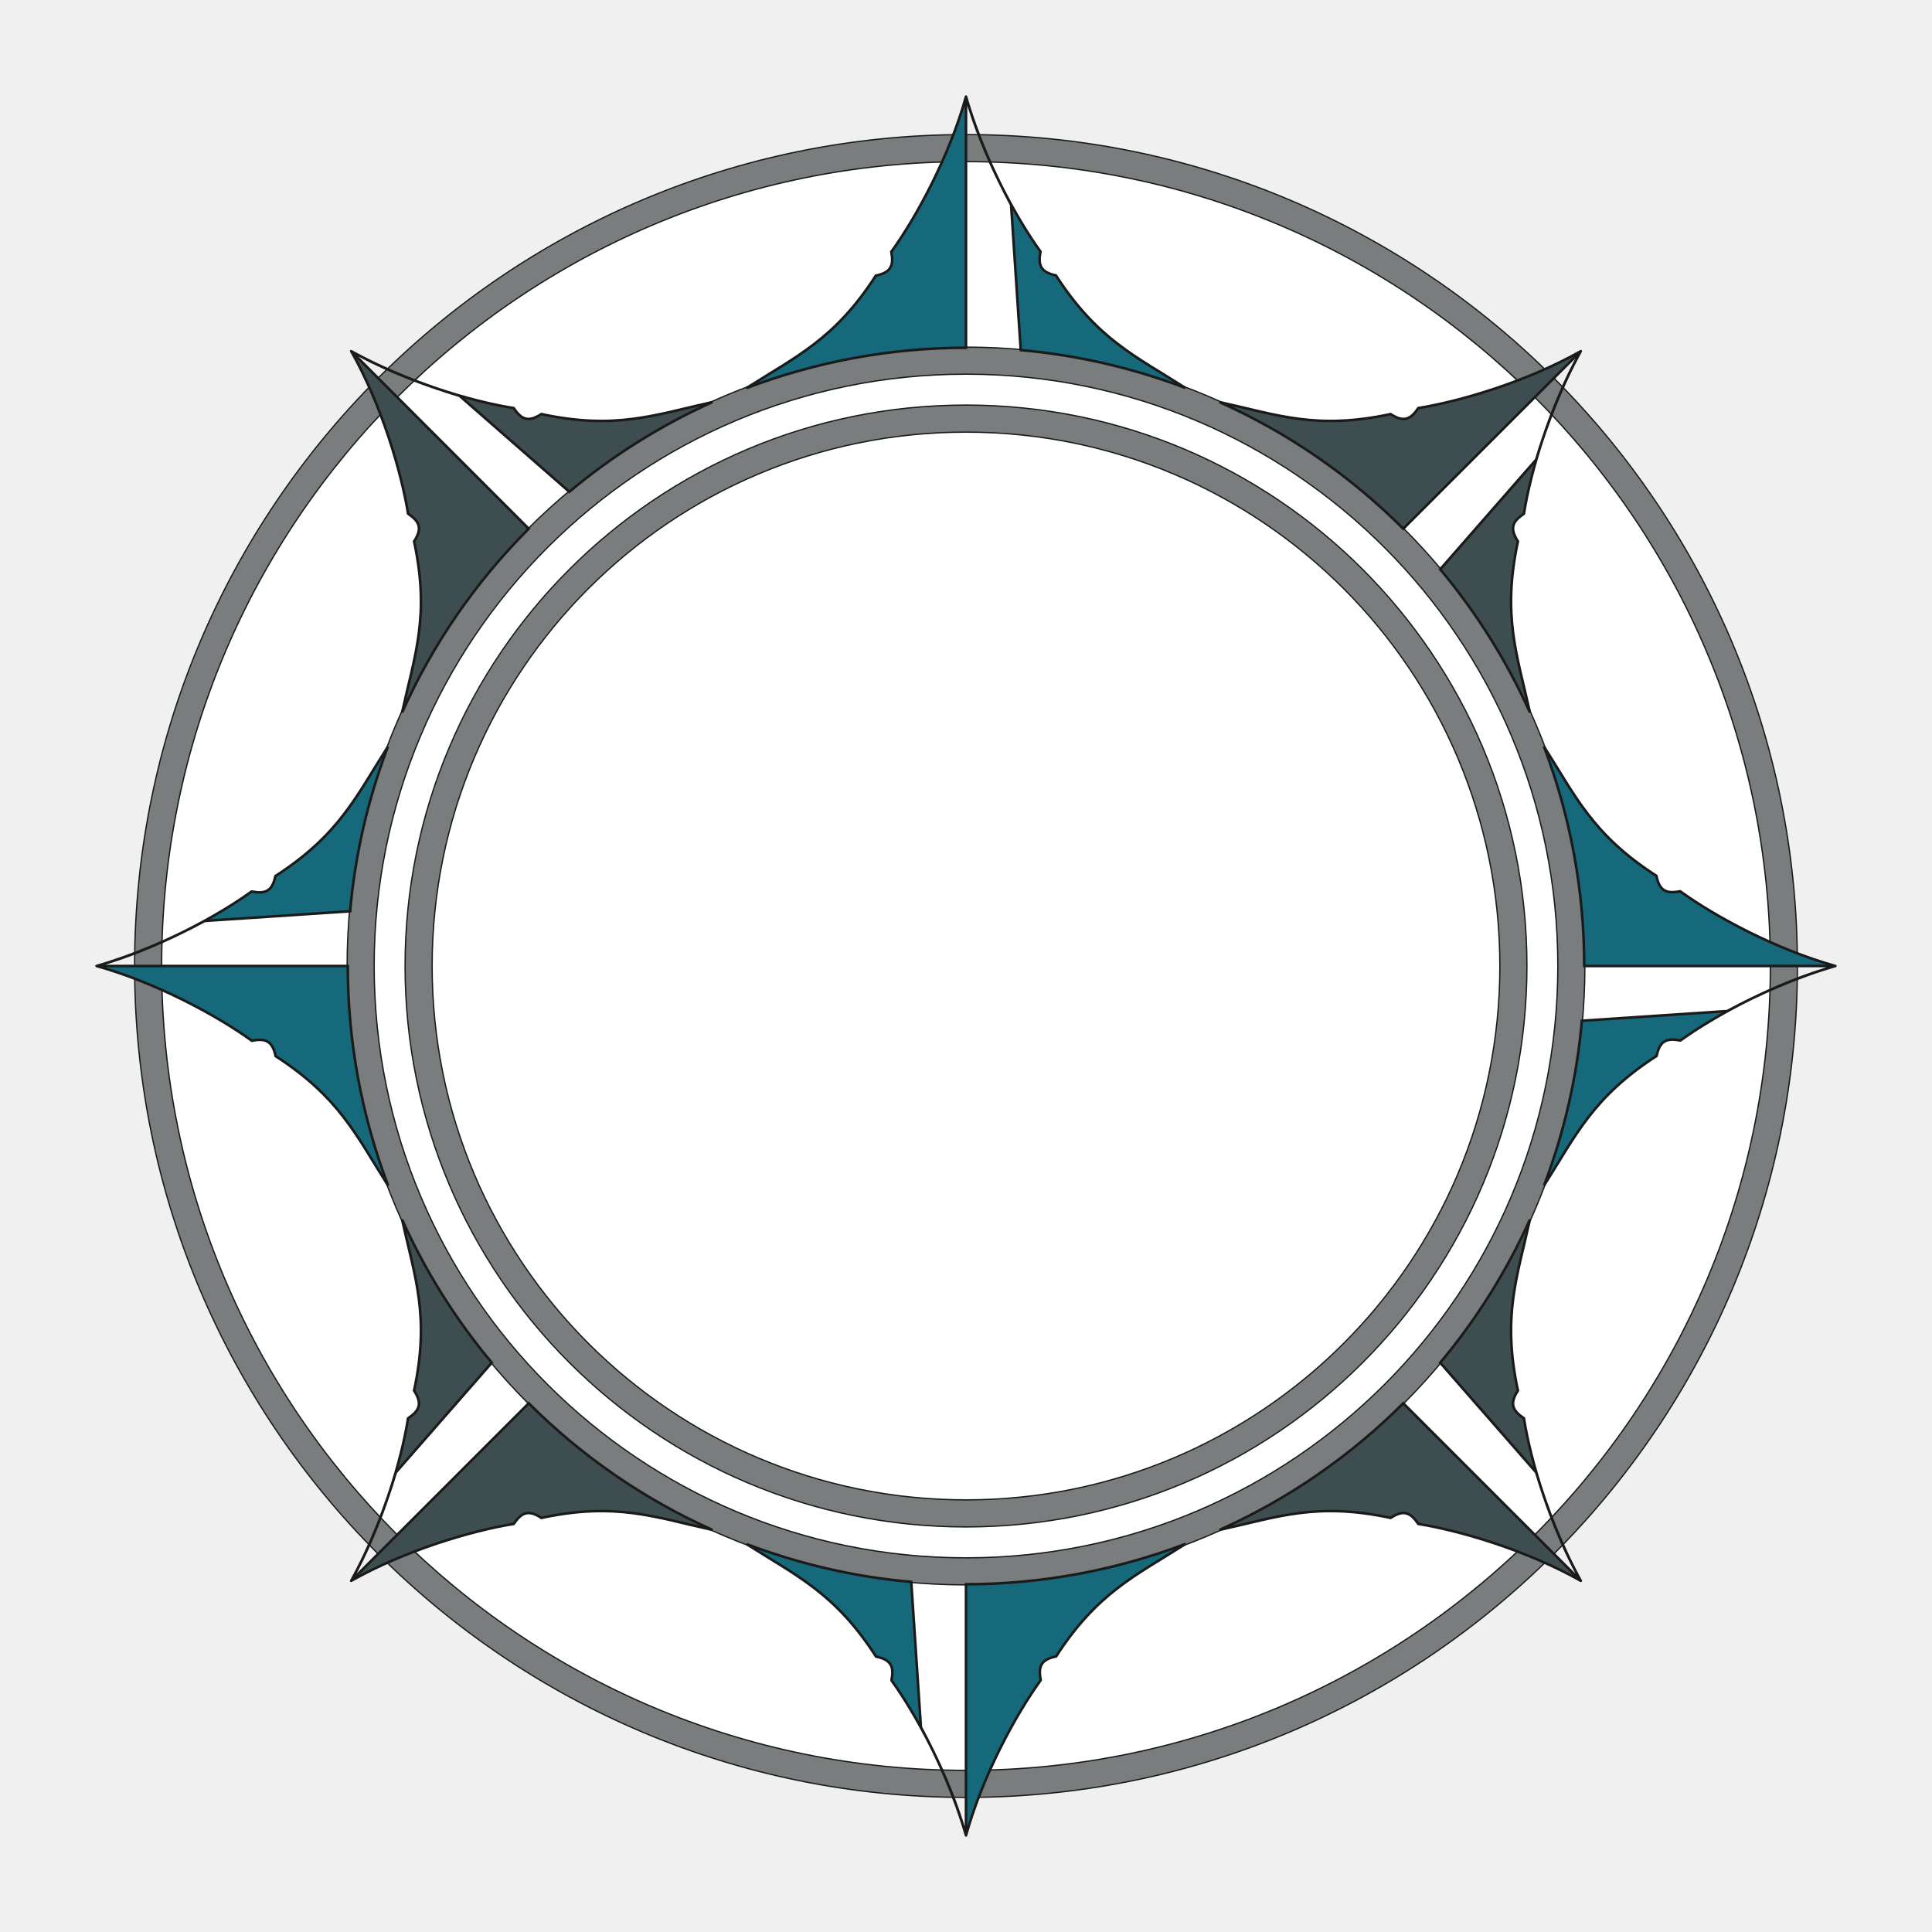
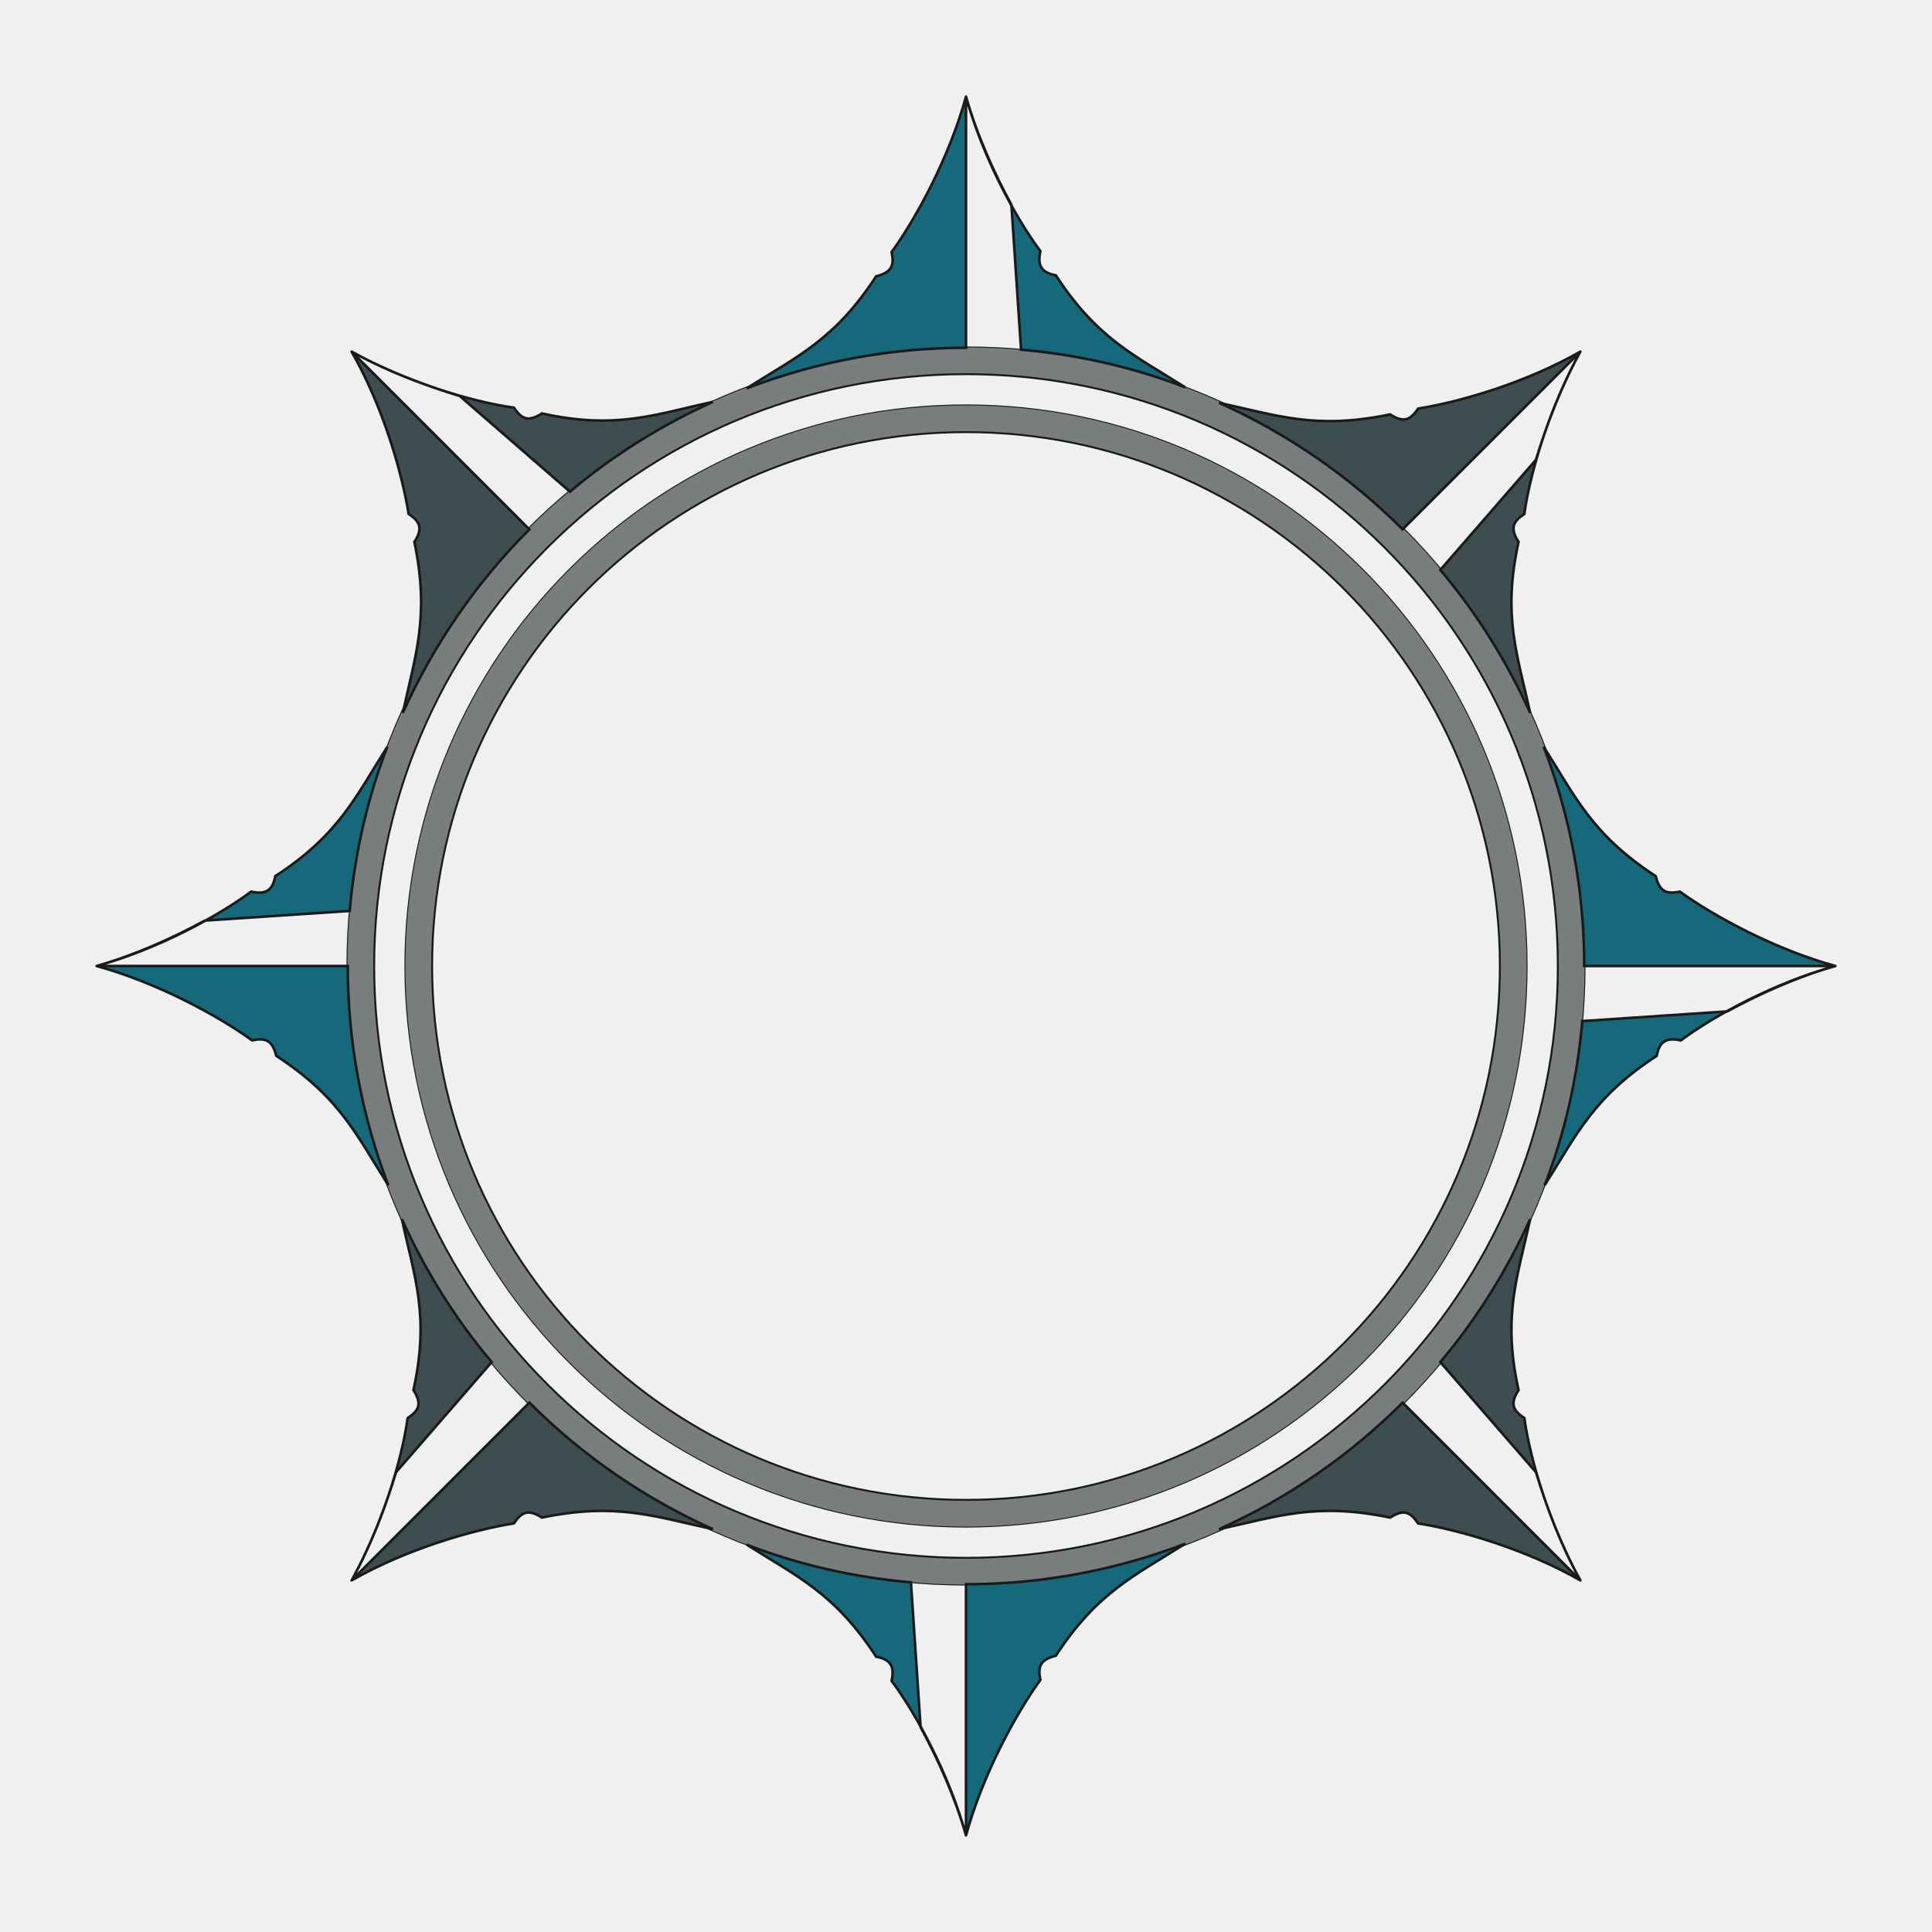
- <svg xmlns="http://www.w3.org/2000/svg" version="1.2" baseProfile="tiny" id="Layer_1" x="0px" y="0px" width="200px" height="200px" viewBox="0 0 200 200" overflow="visible" xml:space="preserve">
-   <circle fill="#FFFFFF" stroke="#1A1A1A" stroke-width="0.267" stroke-linecap="round" stroke-miterlimit="2.667" cx="100" cy="100" r="83.333" />
-   <circle fill="none" stroke="#1A1A1A" stroke-width="0.267" stroke-linecap="round" stroke-miterlimit="2.667" cx="100" cy="100" r="86" />
-   <circle fill="none" stroke="#1A1A1A" stroke-width="0.267" stroke-linecap="round" stroke-miterlimit="2.667" cx="100" cy="100" r="61.333" />
-   <circle fill="none" stroke="#1A1A1A" stroke-width="0.267" stroke-linecap="round" stroke-miterlimit="2.667" cx="100" cy="100" r="64" />
-   <circle fill="none" stroke="#1A1A1A" stroke-width="0.267" stroke-linecap="round" stroke-miterlimit="2.667" cx="100" cy="100" r="55.333" />
-   <circle fill="none" stroke="#1A1A1A" stroke-width="0.267" stroke-linecap="round" stroke-miterlimit="2.667" cx="100" cy="100" r="58" />
-   <circle fill="none" stroke="#7A7D7D" stroke-width="2.667" stroke-linecap="round" stroke-miterlimit="2.667" cx="100" cy="100" r="84.667" />
-   <circle fill="none" stroke="#7A7D7D" stroke-width="2.667" stroke-linecap="round" stroke-miterlimit="2.667" cx="100" cy="100" r="62.667" />
-   <circle fill="none" stroke="#7A7D7D" stroke-width="2.667" stroke-linecap="round" stroke-miterlimit="2.667" cx="100" cy="100" r="56.667" />
-   <path fill="#16697A" stroke="#1A1A1A" stroke-width="0.267" stroke-linecap="round" stroke-miterlimit="2.667" d="M100,190  c1.733-6.2,5.133-12.467,7.733-16.067c-0.267-1.4,0-2.133,1.6-2.467  c4.267-6.6,8.2-8.333,13.4-11.644C115.467,162.578,107.756,164,100,164V190  c-1.133-3.933-2.867-7.867-4.667-11.2l-1-15.044  c-5.844-0.511-11.578-1.844-17.044-3.911c5.2,3.311,9.133,5.044,13.4,11.644  c1.6,0.333,1.867,1.067,1.6,2.467C94.867,177.533,98.267,183.8,100,190" />
-   <path fill="#16697A" stroke="#1A1A1A" stroke-width="0.267" stroke-linecap="round" stroke-miterlimit="2.667" d="M10,100  c6.2,1.733,12.467,5.133,16.067,7.733c1.4-0.267,2.133,0,2.467,1.6  c6.6,4.267,8.333,8.2,11.644,13.4C37.422,115.467,36,107.756,36,100H10  c3.933-1.133,7.867-2.867,11.2-4.667l15.044-1  c0.511-5.844,1.844-11.578,3.911-17.044c-3.311,5.2-5.044,9.133-11.644,13.4  c-0.333,1.6-1.067,1.867-2.467,1.6C22.467,94.867,16.2,98.267,10,100" />
-   <path fill="#16697A" stroke="#1A1A1A" stroke-width="0.267" stroke-linecap="round" stroke-miterlimit="2.667" d="M100,10  c-1.733,6.2-5.133,12.467-7.733,16.067c0.267,1.4,0,2.133-1.6,2.467  c-4.267,6.6-8.2,8.333-13.4,11.644C84.533,37.422,92.244,36,100,36V10  c1.133,3.933,2.867,7.867,4.667,11.2l1,15.044  c5.844,0.511,11.578,1.844,17.044,3.911c-5.2-3.311-9.133-5.044-13.4-11.644  c-1.6-0.333-1.867-1.067-1.6-2.467C105.133,22.467,101.733,16.2,100,10" />
-   <path fill="#16697A" stroke="#1A1A1A" stroke-width="0.267" stroke-linecap="round" stroke-miterlimit="2.667" d="M190,100  c-6.2-1.733-12.467-5.133-16.067-7.733c-1.4,0.267-2.133,0-2.467-1.6  c-6.6-4.267-8.333-8.2-11.644-13.4C162.578,84.533,164,92.244,164,100H190  c-3.933,1.133-7.867,2.867-11.2,4.667l-15.044,1  c-0.511,5.844-1.844,11.578-3.911,17.044c3.311-5.2,5.044-9.133,11.644-13.4  c0.333-1.6,1.067-1.867,2.467-1.6C177.533,105.133,183.8,101.733,190,100" />
-   <path fill="#3E4E50" stroke="#1A1A1A" stroke-width="0.267" stroke-linecap="round" stroke-miterlimit="2.667" d="  M36.356,163.644c5.6-3.156,12.444-5.178,16.822-5.889  c0.8-1.178,1.511-1.511,2.867-0.622c7.689-1.644,11.689-0.089,17.711,1.244  c-7.089-3.178-13.533-7.622-19.022-13.111L36.356,163.644  c1.978-3.578,3.533-7.6,4.622-11.222l9.933-11.356  c-3.756-4.489-6.889-9.489-9.289-14.822c1.333,6,2.889,10.022,1.244,17.711  c0.889,1.378,0.556,2.067-0.622,2.867  C41.556,151.2,39.511,158.022,36.356,163.644" />
-   <path fill="#3E4E50" stroke="#1A1A1A" stroke-width="0.267" stroke-linecap="round" stroke-miterlimit="2.667" d="  M36.356,36.356c3.156,5.6,5.178,12.444,5.889,16.822  c1.178,0.8,1.511,1.511,0.622,2.867c1.644,7.689,0.089,11.689-1.244,17.711  c3.178-7.089,7.622-13.533,13.111-19.022L36.356,36.356  c3.578,1.978,7.6,3.533,11.222,4.622l11.356,9.933  c4.489-3.756,9.489-6.889,14.822-9.289c-6,1.333-10.022,2.889-17.711,1.244  c-1.378,0.889-2.067,0.556-2.867-0.622C48.8,41.556,41.978,39.511,36.356,36.356  " />
-   <path fill="#3E4E50" stroke="#1A1A1A" stroke-width="0.267" stroke-linecap="round" stroke-miterlimit="2.667" d="  M163.644,163.644c-5.6-3.156-12.444-5.178-16.822-5.889  c-0.8-1.178-1.511-1.511-2.867-0.622c-7.689-1.644-11.689-0.089-17.711,1.244  c7.089-3.178,13.533-7.622,19.022-13.111L163.644,163.644  c-1.978-3.578-3.533-7.6-4.622-11.222l-9.933-11.356  c3.756-4.489,6.889-9.489,9.289-14.822c-1.333,6-2.889,10.022-1.244,17.711  c-0.889,1.378-0.556,2.067,0.622,2.867  C158.444,151.2,160.489,158.022,163.644,163.644" />
-   <path fill="#3E4E50" stroke="#1A1A1A" stroke-width="0.267" stroke-linecap="round" stroke-miterlimit="2.667" d="  M163.644,36.356c-5.6,3.156-12.444,5.178-16.822,5.889  c-0.8,1.178-1.511,1.511-2.867,0.622c-7.689,1.644-11.689,0.089-17.711-1.244  c7.089,3.178,13.533,7.622,19.022,13.111L163.644,36.356  c-1.978,3.578-3.533,7.6-4.622,11.222l-9.933,11.356  c3.756,4.489,6.889,9.489,9.289,14.822c-1.333-6-2.889-10.022-1.244-17.711  c-0.889-1.378-0.556-2.067,0.622-2.867  C158.444,48.8,160.489,41.978,163.644,36.356" />
+ <svg xmlns="http://www.w3.org/2000/svg" version="1.1" id="Layer_1" x="0px" y="0px" width="200px" height="200px" viewBox="0 0 200 200" style="enable-background:new 0 0 200 200;" xml:space="preserve">
+   <style type="text/css">
+ 	.st0{fill:none;stroke:#1A1A1A;stroke-width:0.267;stroke-linecap:round;stroke-miterlimit:2.667;}
+ 	.st1{fill:none;stroke:#7A7D7D;stroke-width:2.667;stroke-linecap:round;stroke-miterlimit:2.667;}
+ 	.st2{fill:#16697A;stroke:#1A1A1A;stroke-width:0.267;stroke-linecap:round;stroke-miterlimit:2.667;}
+ 	.st3{fill:#3E4E50;stroke:#1A1A1A;stroke-width:0.267;stroke-linecap:round;stroke-miterlimit:2.667;}
+ </style>
+   <circle class="st0" cx="100" cy="100" r="61.3" />
+   <circle class="st0" cx="100" cy="100" r="64" />
+   <circle class="st0" cx="100" cy="100" r="55.3" />
+   <circle class="st0" cx="100" cy="100" r="58" />
+   <circle class="st1" cx="100" cy="100" r="62.7" />
+   <circle class="st1" cx="100" cy="100" r="56.7" />
+   <path class="st2" d="M100,190c1.7-6.2,5.1-12.5,7.7-16.1c-0.3-1.4,0-2.1,1.6-2.5c4.3-6.6,8.2-8.3,13.4-11.6  c-7.3,2.8-15,4.2-22.7,4.2V190c-1.1-3.9-2.9-7.9-4.7-11.2l-1-15c-5.8-0.5-11.6-1.8-17-3.9c5.2,3.3,9.1,5,13.4,11.6  c1.6,0.3,1.9,1.1,1.6,2.5C94.9,177.5,98.3,183.8,100,190" />
+   <path class="st2" d="M10,100c6.2,1.7,12.5,5.1,16.1,7.7c1.4-0.3,2.1,0,2.5,1.6c6.6,4.3,8.3,8.2,11.6,13.4c-2.8-7.3-4.2-15-4.2-22.7  H10c3.9-1.1,7.9-2.9,11.2-4.7l15-1c0.5-5.8,1.8-11.6,3.9-17c-3.3,5.2-5,9.1-11.6,13.4c-0.3,1.6-1.1,1.9-2.5,1.6  C22.5,94.9,16.2,98.3,10,100" />
+   <path class="st2" d="M100,10c-1.7,6.2-5.1,12.5-7.7,16.1c0.3,1.4,0,2.1-1.6,2.5c-4.3,6.6-8.2,8.3-13.4,11.6c7.3-2.8,15-4.2,22.7-4.2  V10c1.1,3.9,2.9,7.9,4.7,11.2l1,15c5.8,0.5,11.6,1.8,17,3.9c-5.2-3.3-9.1-5-13.4-11.6c-1.6-0.3-1.9-1.1-1.6-2.5  C105.1,22.5,101.7,16.2,100,10" />
+   <path class="st2" d="M190,100c-6.2-1.7-12.5-5.1-16.1-7.7c-1.4,0.3-2.1,0-2.5-1.6c-6.6-4.3-8.3-8.2-11.6-13.4  c2.8,7.3,4.2,15,4.2,22.7H190c-3.9,1.1-7.9,2.9-11.2,4.7l-15,1c-0.5,5.8-1.8,11.6-3.9,17c3.3-5.2,5-9.1,11.6-13.4  c0.3-1.6,1.1-1.9,2.5-1.6C177.5,105.1,183.8,101.7,190,100" />
+   <path class="st3" d="M36.4,163.6c5.6-3.2,12.4-5.2,16.8-5.9c0.8-1.2,1.5-1.5,2.9-0.6c7.7-1.6,11.7-0.1,17.7,1.2  c-7.1-3.2-13.5-7.6-19-13.1L36.4,163.6c2-3.6,3.5-7.6,4.6-11.2l9.9-11.4c-3.8-4.5-6.9-9.5-9.3-14.8c1.3,6,2.9,10,1.2,17.7  c0.9,1.4,0.6,2.1-0.6,2.9C41.6,151.2,39.5,158,36.4,163.6" />
+   <path class="st3" d="M36.4,36.4c3.2,5.6,5.2,12.4,5.9,16.8c1.2,0.8,1.5,1.5,0.6,2.9c1.6,7.7,0.1,11.7-1.2,17.7  c3.2-7.1,7.6-13.5,13.1-19L36.4,36.4c3.6,2,7.6,3.5,11.2,4.6l11.4,9.9c4.5-3.8,9.5-6.9,14.8-9.3c-6,1.3-10,2.9-17.7,1.2  c-1.4,0.9-2.1,0.6-2.9-0.6C48.8,41.6,42,39.5,36.4,36.4" />
+   <path class="st3" d="M163.6,163.6c-5.6-3.2-12.4-5.2-16.8-5.9c-0.8-1.2-1.5-1.5-2.9-0.6c-7.7-1.6-11.7-0.1-17.7,1.2  c7.1-3.2,13.5-7.6,19-13.1L163.6,163.6c-2-3.6-3.5-7.6-4.6-11.2l-9.9-11.4c3.8-4.5,6.9-9.5,9.3-14.8c-1.3,6-2.9,10-1.2,17.7  c-0.9,1.4-0.6,2.1,0.6,2.9C158.4,151.2,160.5,158,163.6,163.6" />
+   <path class="st3" d="M163.6,36.4c-5.6,3.2-12.4,5.2-16.8,5.9c-0.8,1.2-1.5,1.5-2.9,0.6c-7.7,1.6-11.7,0.1-17.7-1.2  c7.1,3.2,13.5,7.6,19,13.1L163.6,36.4c-2,3.6-3.5,7.6-4.6,11.2l-9.9,11.4c3.8,4.5,6.9,9.5,9.3,14.8c-1.3-6-2.9-10-1.2-17.7  c-0.9-1.4-0.6-2.1,0.6-2.9C158.4,48.8,160.5,42,163.6,36.4" />
</svg>
